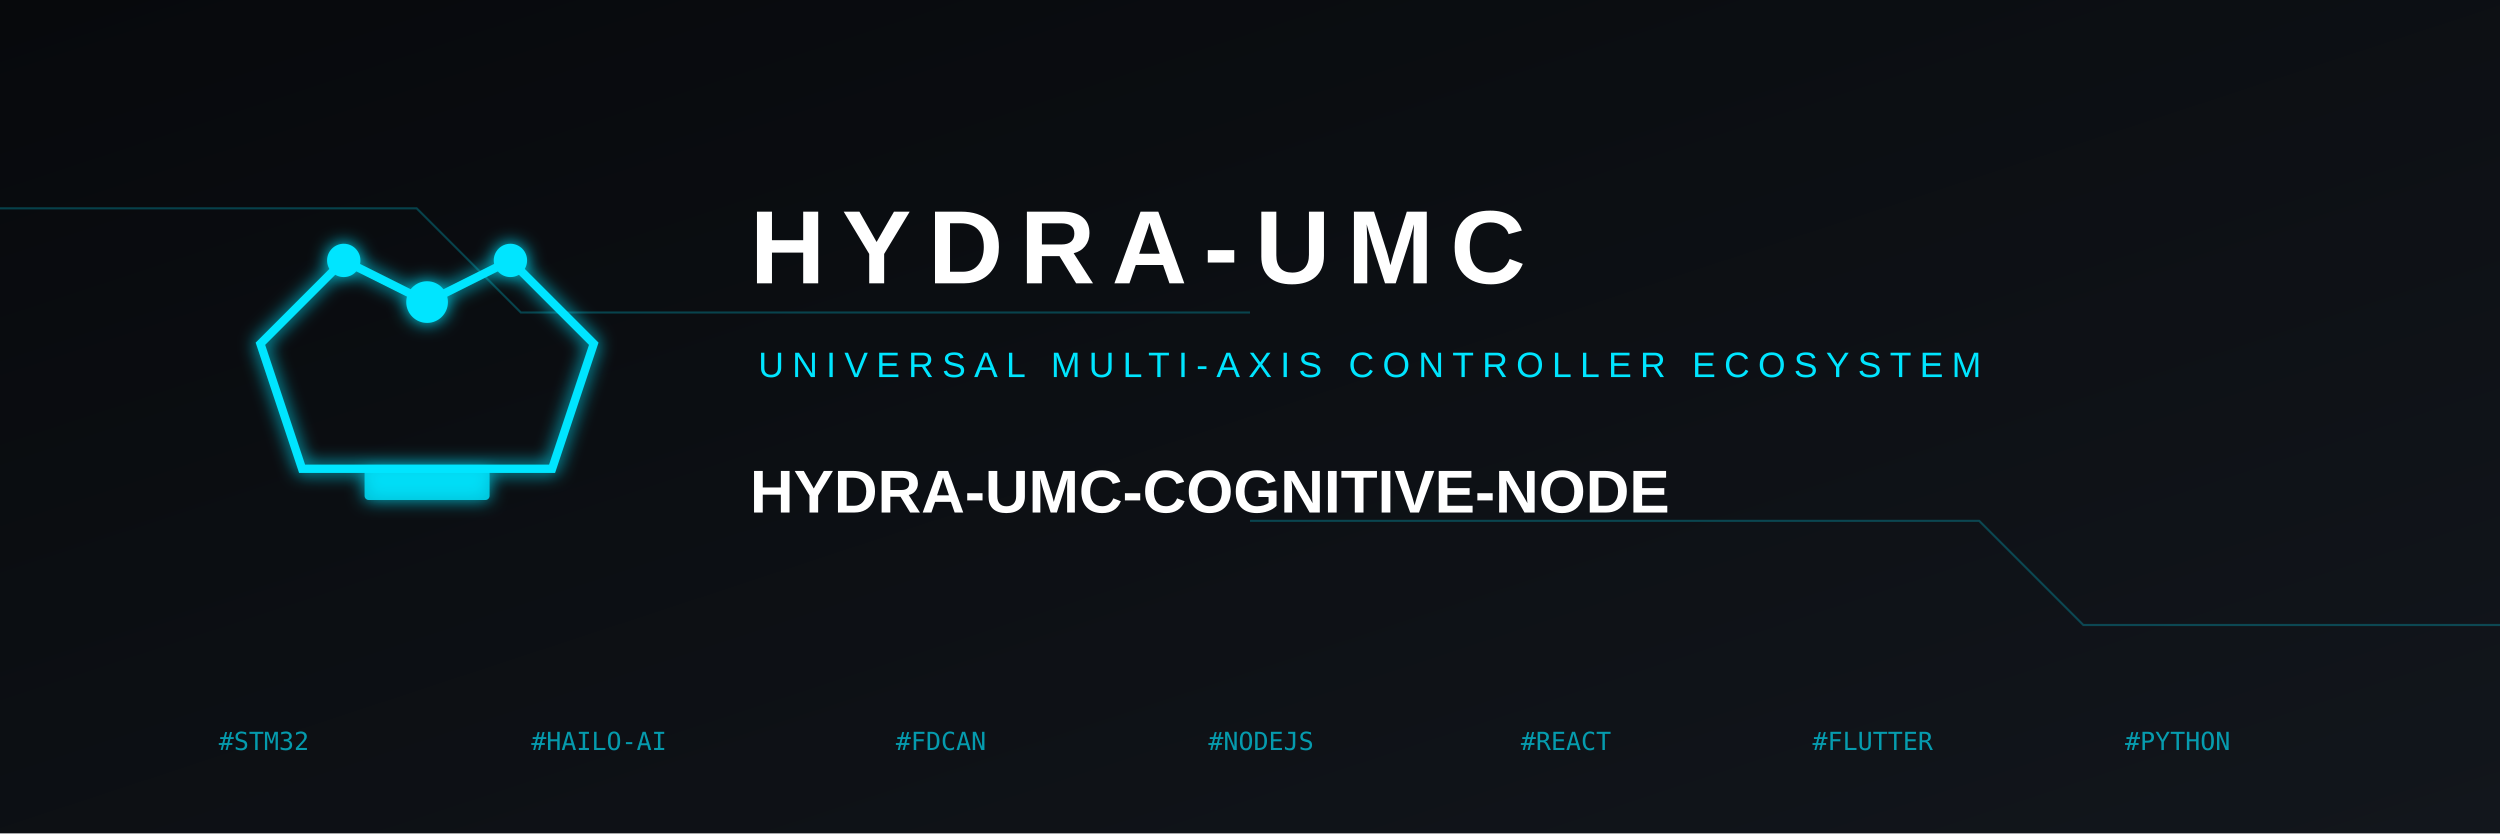
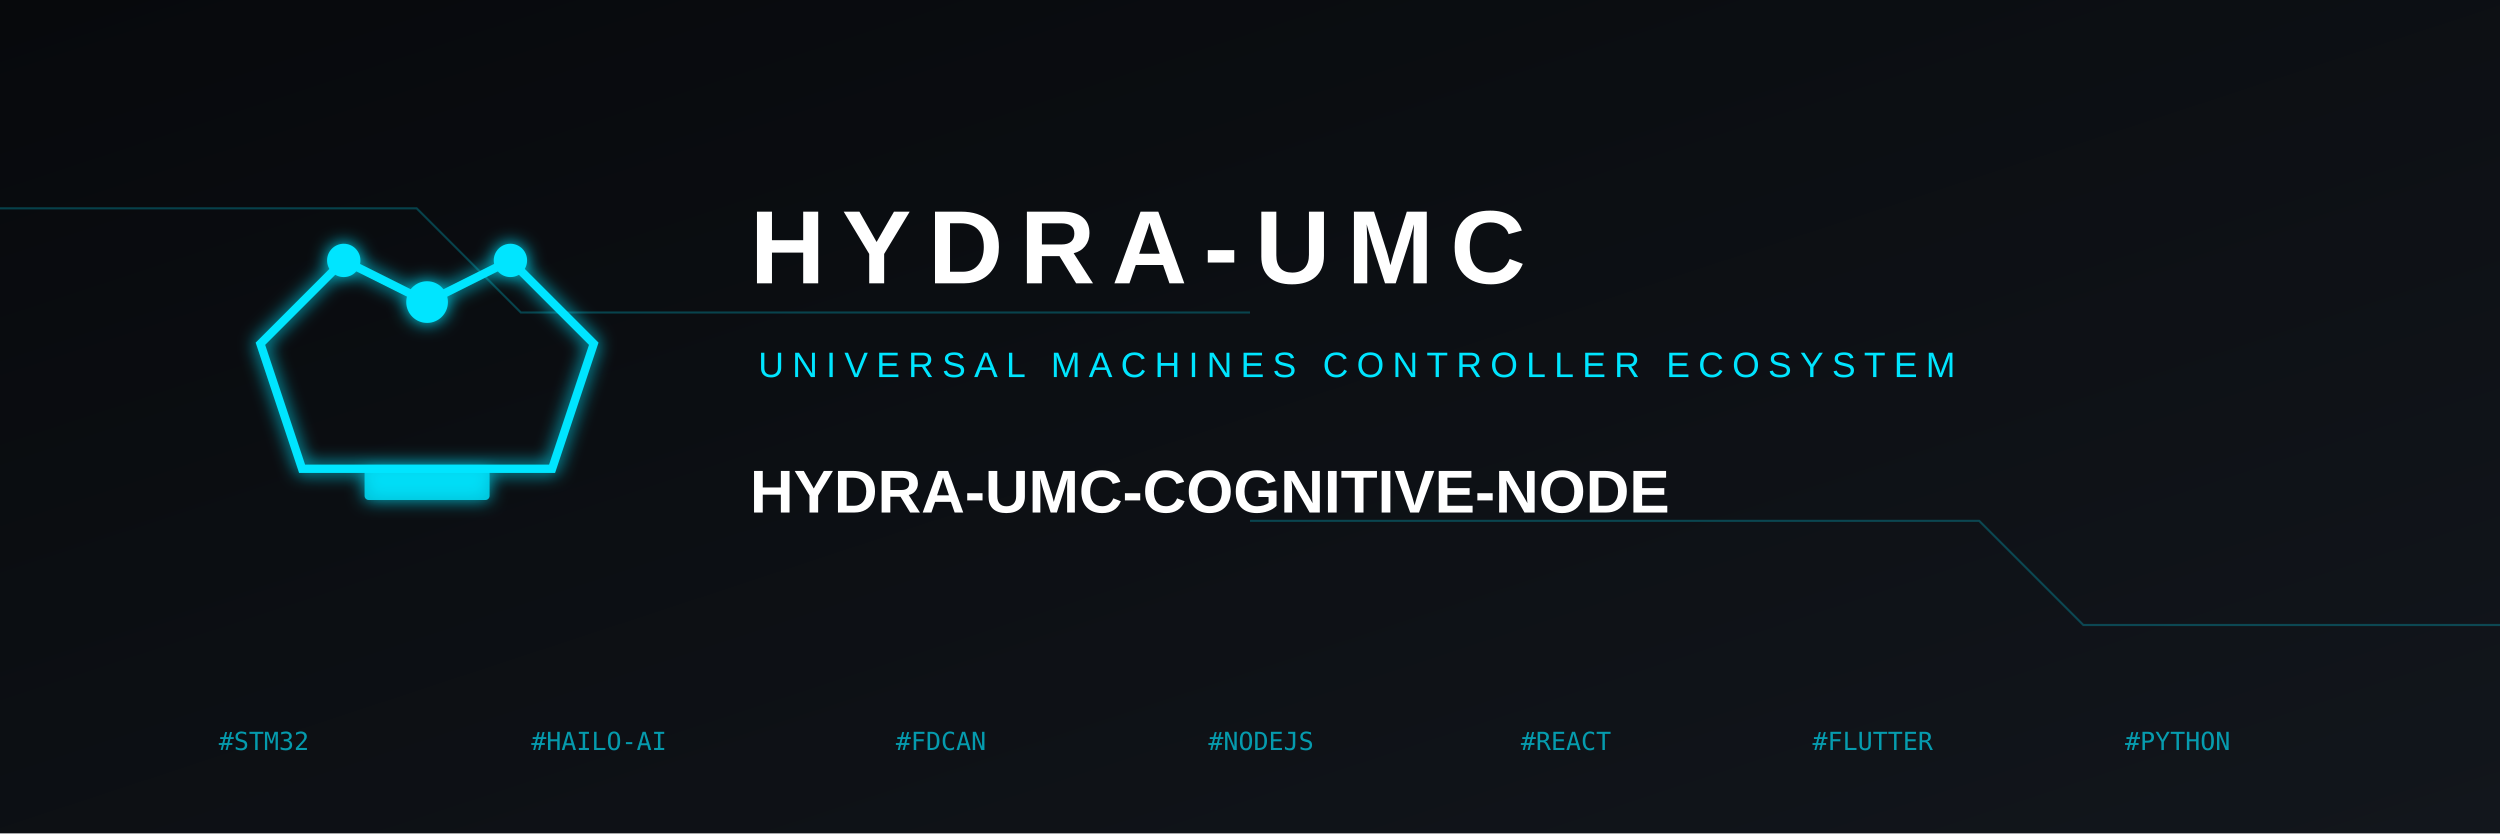
<svg xmlns="http://www.w3.org/2000/svg" viewBox="0 0 1200 400" role="img" aria-labelledby="title desc">
  <defs>
    <linearGradient id="bg" x1="0%" y1="0%" x2="100%" y2="100%">
      <stop stop-color="#07090C" />
      <stop offset="1" stop-color="#12161C" />
    </linearGradient>
    <filter id="g">
      <feGaussianBlur stdDeviation="4" result="b" />
      <feMerge>
        <feMergeNode in="b" />
        <feMergeNode in="SourceGraphic" />
      </feMerge>
    </filter>
  </defs>
  <rect width="1200" height="400" fill="url(#bg)" />
  <g fill="none" stroke="#00E5FF" stroke-width="1" opacity=".25">
    <path d="M0 100H200L250 150H600" />
    <path d="M1200 300H1000L950 250H600" />
  </g>
  <g transform="translate(205 185)" filter="url(#g)">
    <path d="M-60,40 -80,-20 -40,-60 0,-40 40,-60 80,-20 60,40Z" fill="none" stroke="#00E5FF" stroke-width="4" />
    <circle cy="-40" r="10" fill="#00E5FF" />
    <circle cx="-40" cy="-60" r="8" fill="#00E5FF" />
    <circle cx="40" cy="-60" r="8" fill="#00E5FF" />
    <rect x="-30" y="40" width="60" height="15" rx="2" fill="#00E5FF" opacity=".8" />
  </g>
  <text x="360" y="136" font-family="Arial,sans-serif" font-size="50" font-weight="bold" fill="#FFF" letter-spacing="8">HYDRA-UMC</text>
-   <text x="364" y="181" font-family="Arial,sans-serif" font-size="17" fill="#00E5FF" letter-spacing="4">UNIVERSAL MULTI-AXIS CONTROLLER ECOSYSTEM</text>
+   <text x="364" y="181" font-family="Arial,sans-serif" font-size="17" fill="#00E5FF" letter-spacing="4">UNIVERSAL MACHINES CONTROLLER ECOSYSTEM</text>
  <text x="360" y="246" font-family="Arial,sans-serif" font-size="29" font-weight="bold" fill="#FFF">HYDRA-UMC-COGNITIVE-NODE</text>
  <g font-family="monospace" font-size="12" fill="#00E5FF" opacity=".65">
    <text x="105" y="360">#STM32</text>
    <text x="255" y="360">#HAILO-AI</text>
    <text x="430" y="360">#FDCAN</text>
    <text x="580" y="360">#NODEJS</text>
    <text x="730" y="360">#REACT</text>
    <text x="870" y="360">#FLUTTER</text>
    <text x="1020" y="360">#PYTHON</text>
  </g>
</svg>
